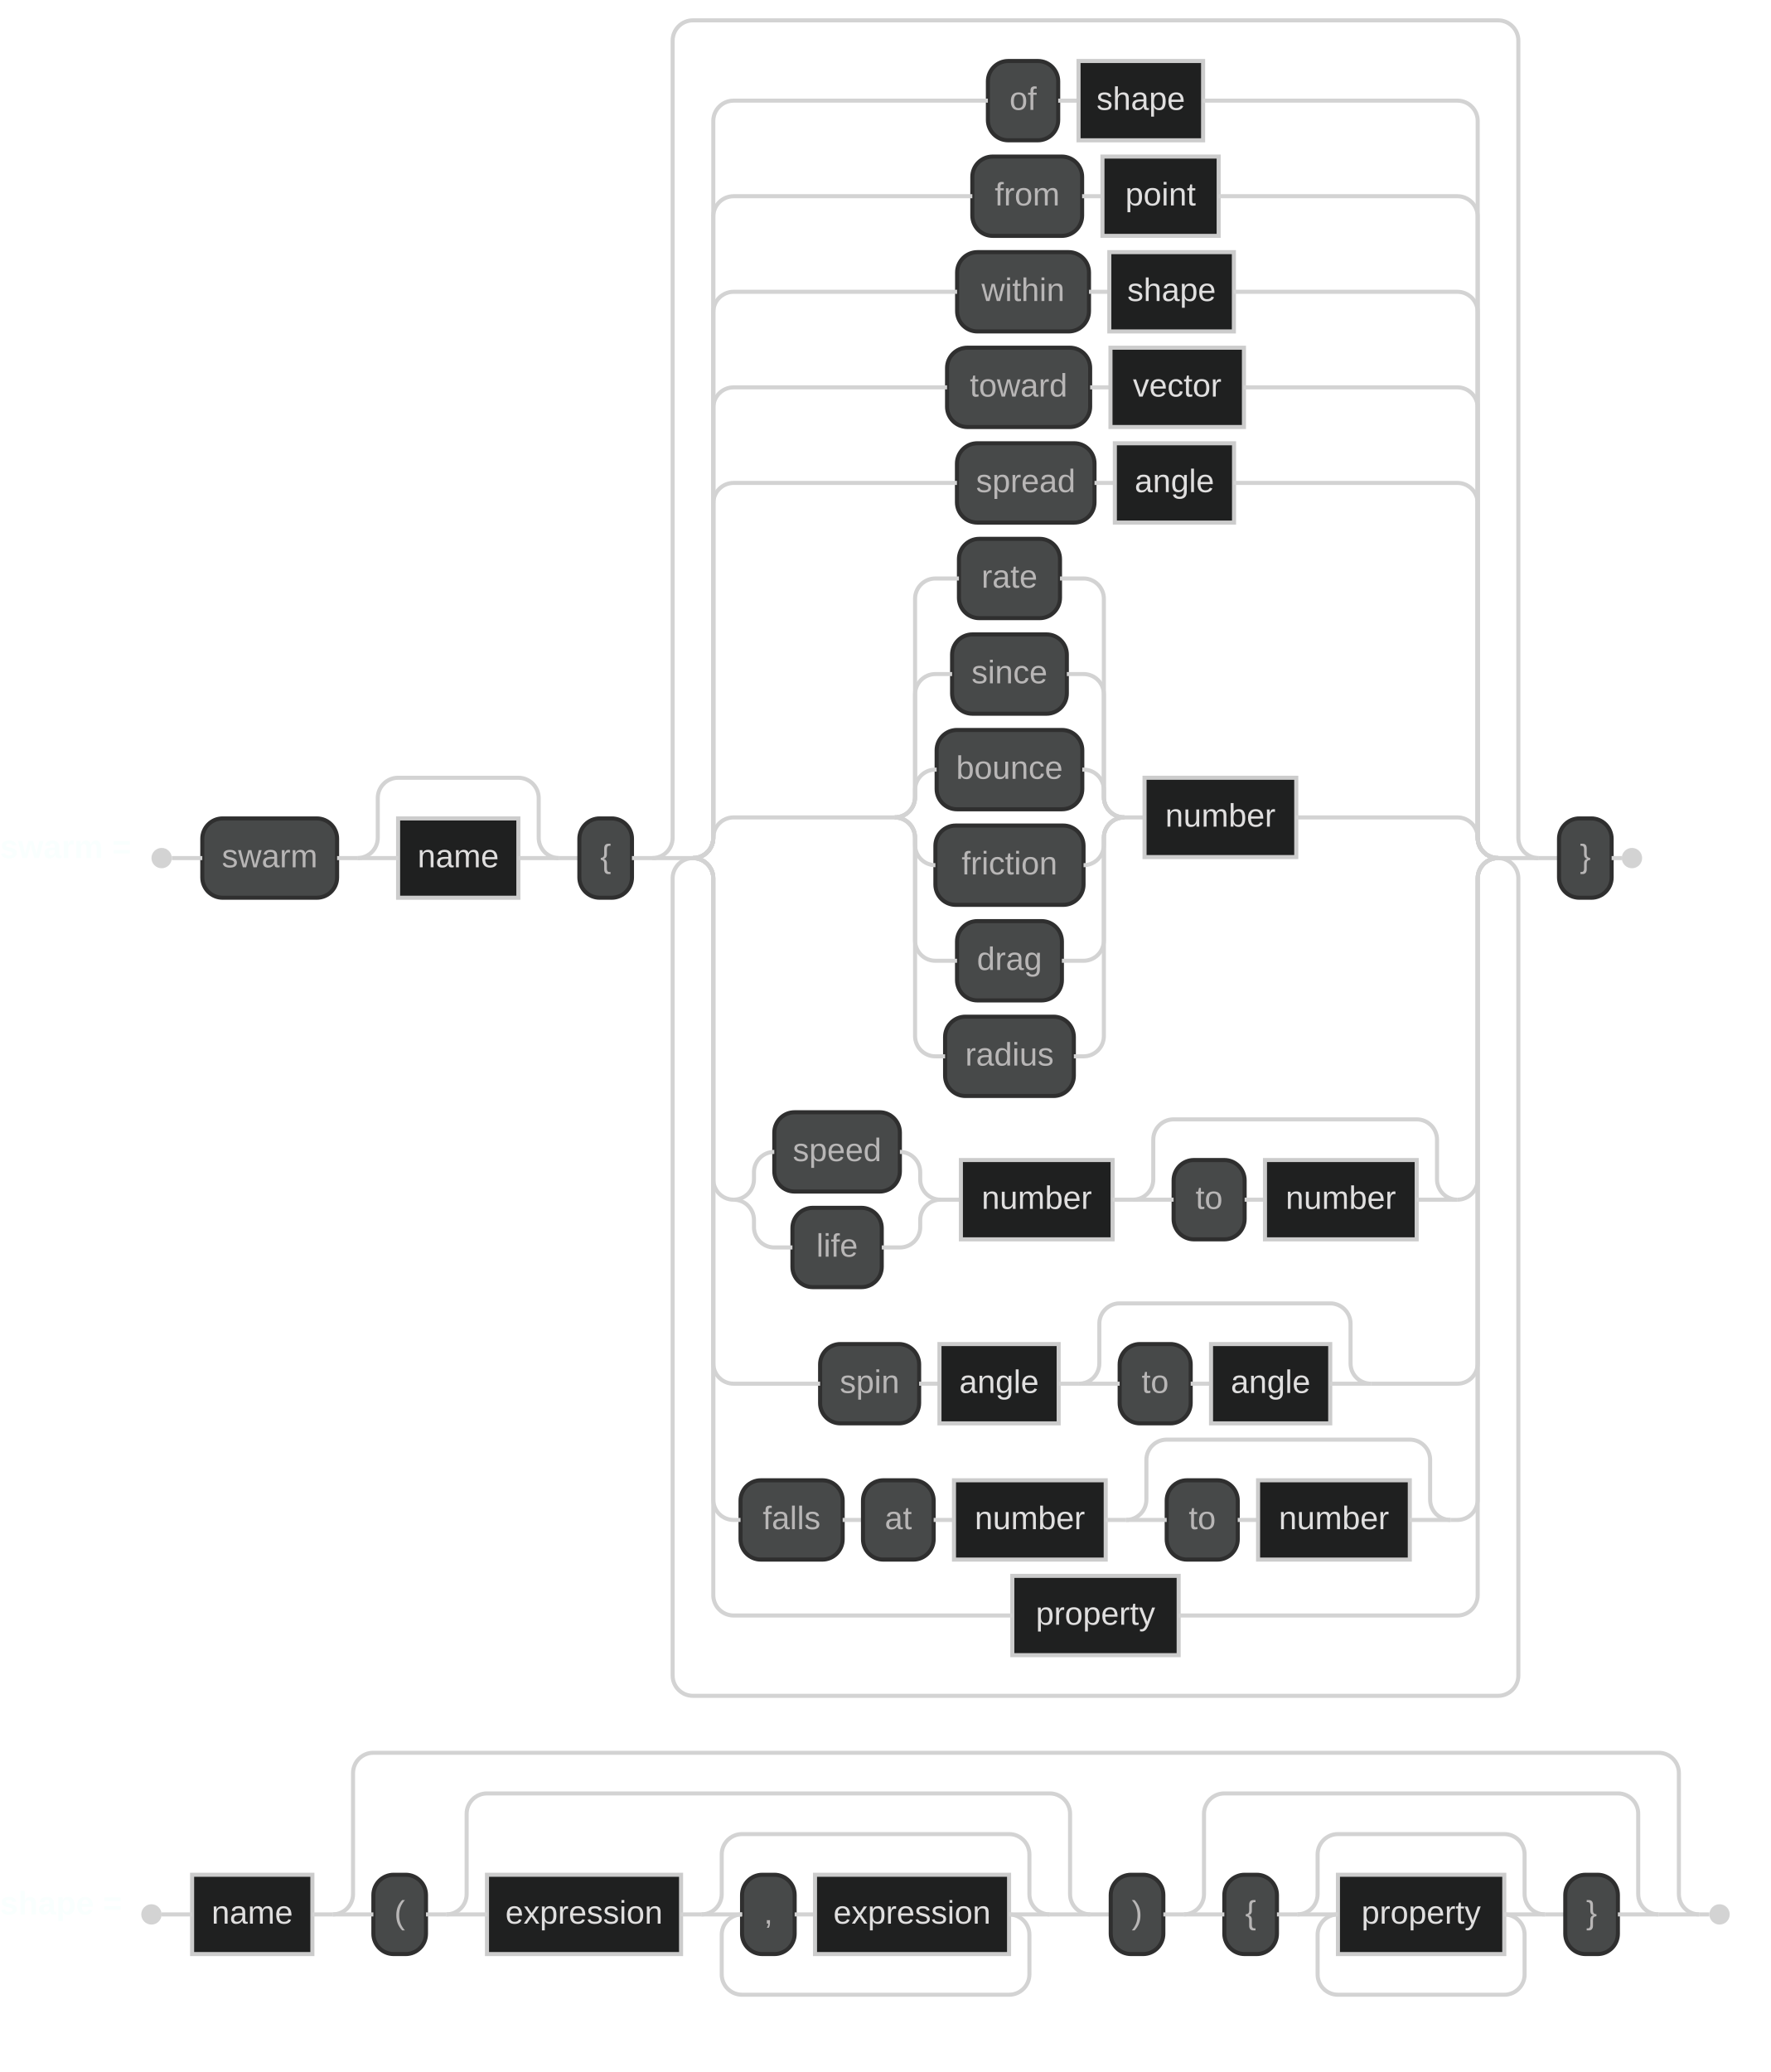
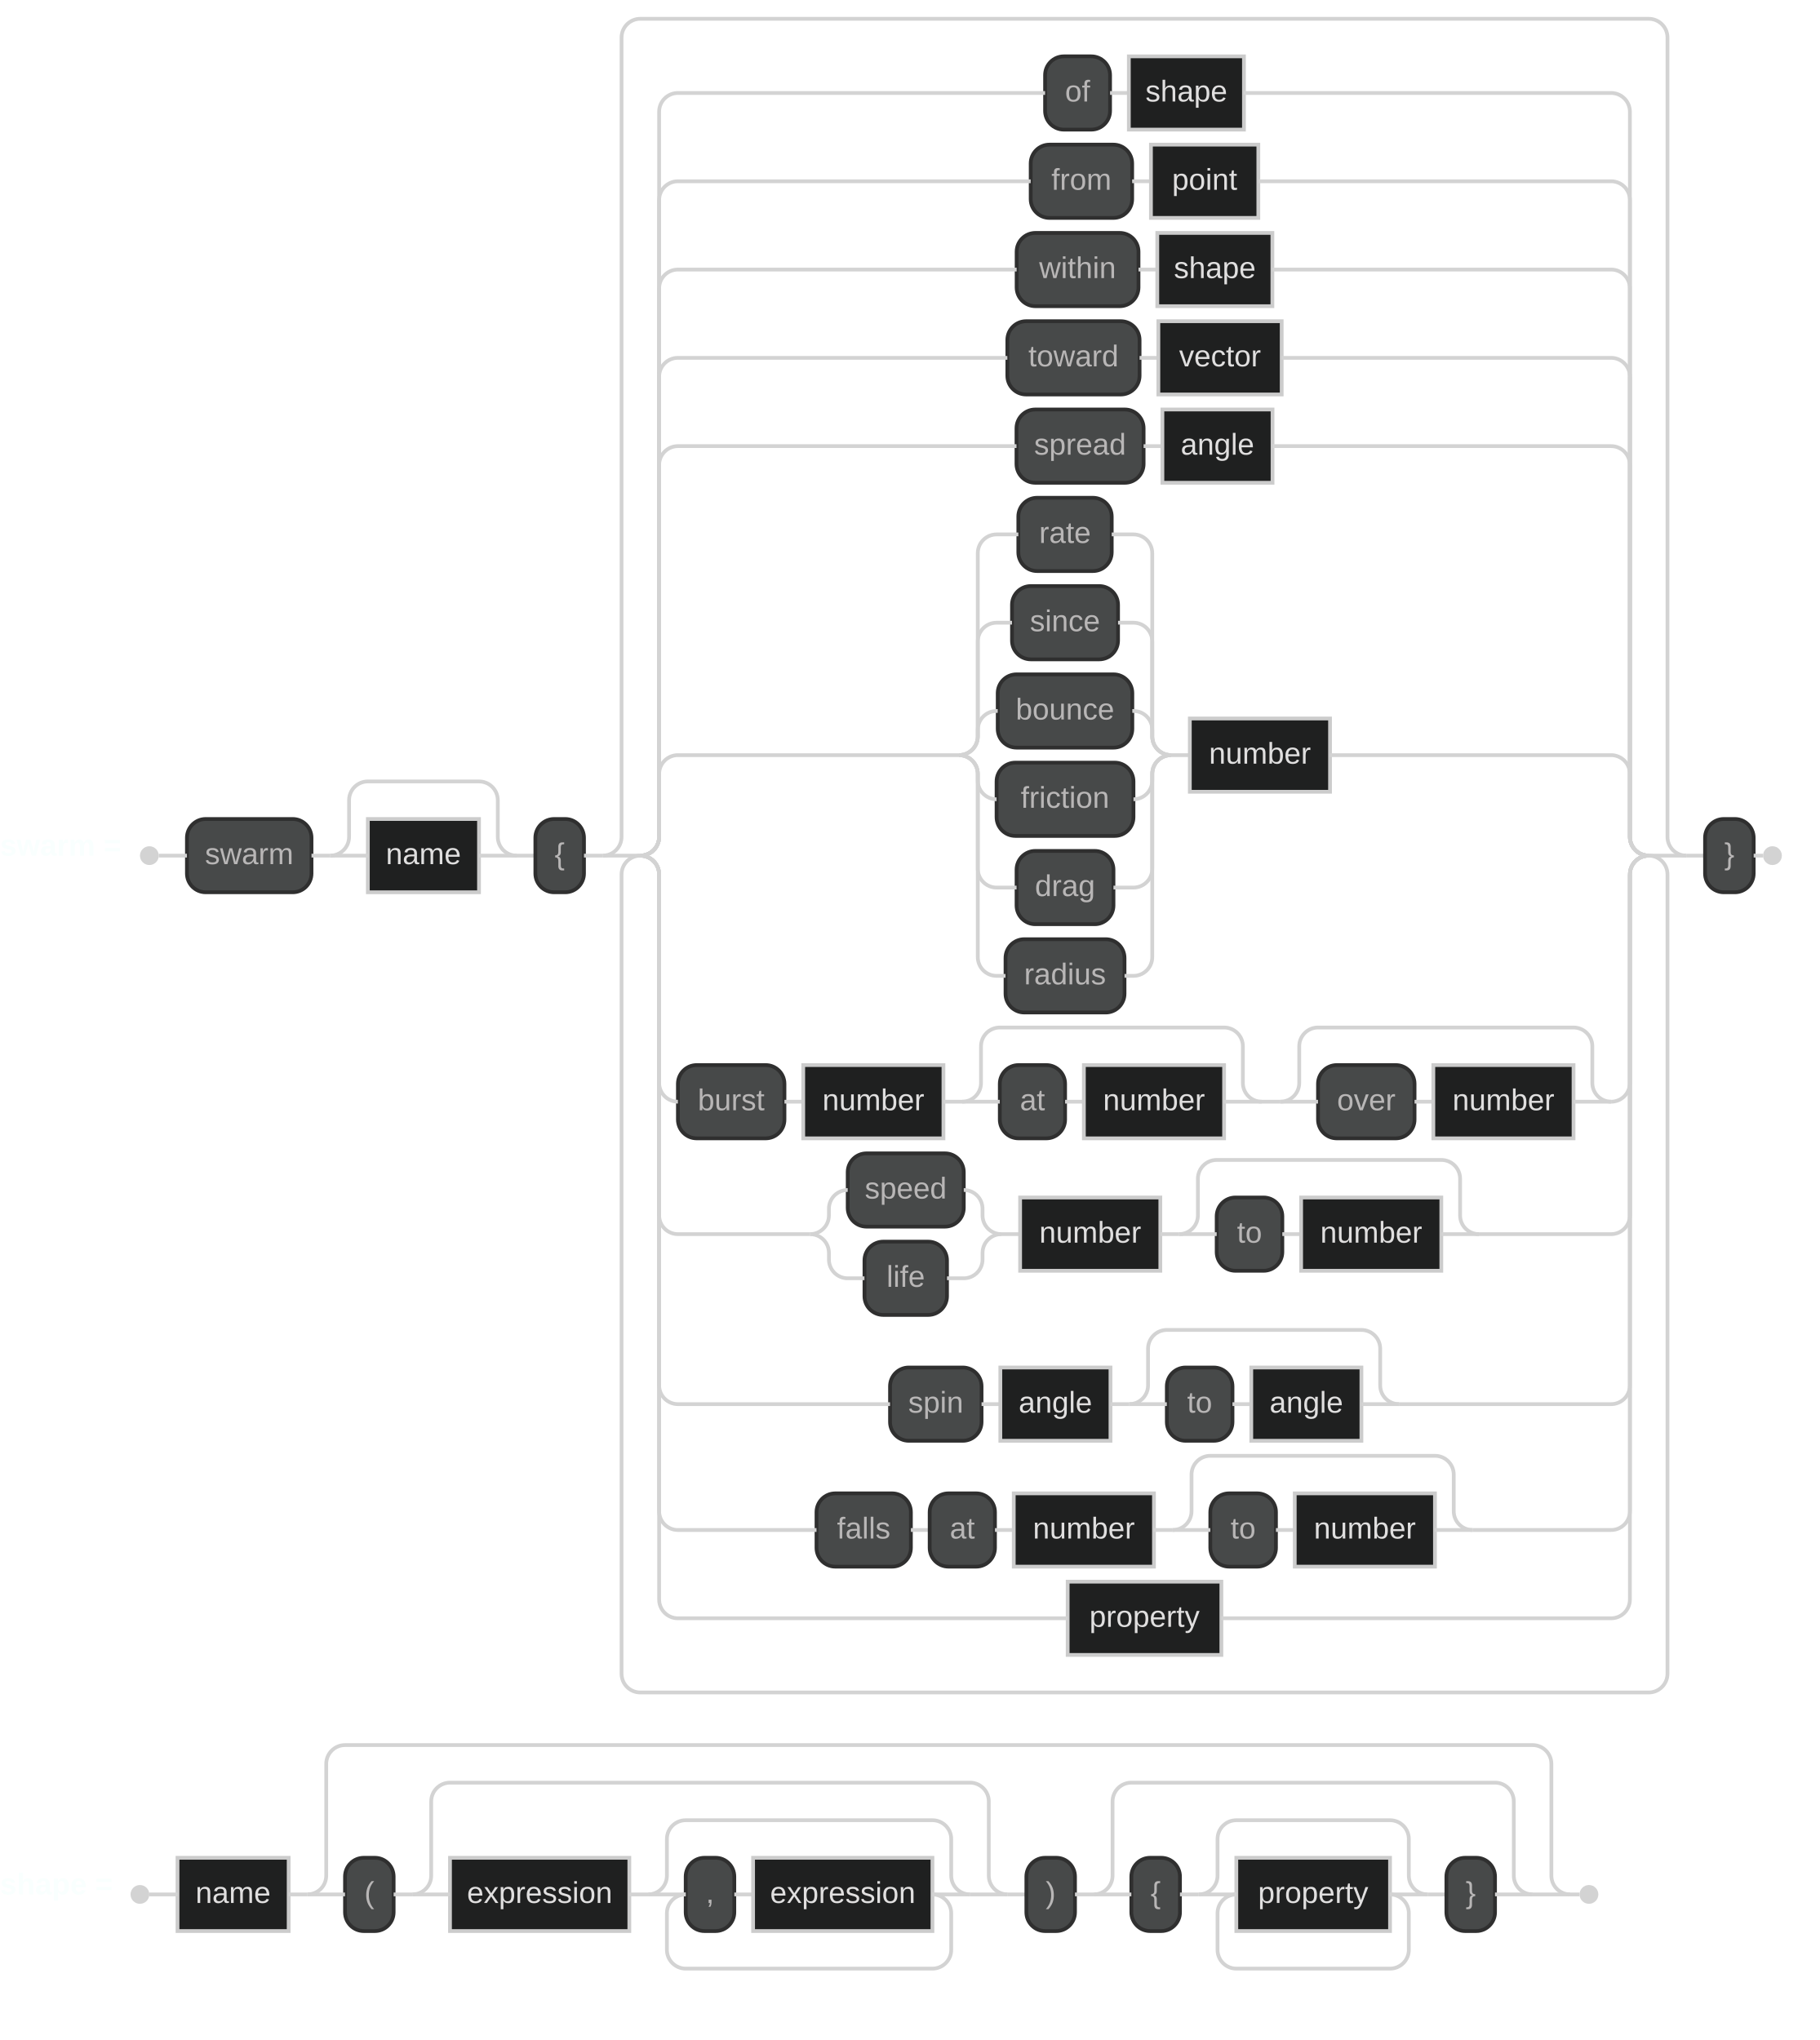
- <svg xmlns="http://www.w3.org/2000/svg" id="my-svg" width="100%" class="railroad-diagram" style="max-width: 870.734px; background-color: transparent;" viewBox="0 0 870.734 1019" role="graphics-document document" aria-roledescription="railroadEbnf">
+ <svg xmlns="http://www.w3.org/2000/svg" id="my-svg" width="100%" class="railroad-diagram" style="max-width: 968.406px; background-color: transparent;" viewBox="0 0 968.406 1086" role="graphics-document document" aria-roledescription="railroadEbnf">
  <style>#my-svg{font-family:"trebuchet ms",verdana,arial,sans-serif;font-size:16px;fill:#ccc;}@keyframes edge-animation-frame{from{stroke-dashoffset:0;}}@keyframes dash{to{stroke-dashoffset:0;}}#my-svg .edge-animation-slow{stroke-dasharray:9,5!important;stroke-dashoffset:900;animation:dash 50s linear infinite;stroke-linecap:round;}#my-svg .edge-animation-fast{stroke-dasharray:9,5!important;stroke-dashoffset:900;animation:dash 20s linear infinite;stroke-linecap:round;}#my-svg .error-icon{fill:#a44141;}#my-svg .error-text{fill:#ddd;stroke:#ddd;}#my-svg .edge-thickness-normal{stroke-width:1px;}#my-svg .edge-thickness-thick{stroke-width:3.5px;}#my-svg .edge-pattern-solid{stroke-dasharray:0;}#my-svg .edge-thickness-invisible{stroke-width:0;fill:none;}#my-svg .edge-pattern-dashed{stroke-dasharray:3;}#my-svg .edge-pattern-dotted{stroke-dasharray:2;}#my-svg .marker{fill:lightgrey;stroke:lightgrey;}#my-svg .marker.cross{stroke:lightgrey;}#my-svg svg{font-family:"trebuchet ms",verdana,arial,sans-serif;font-size:16px;}#my-svg p{margin:0;}#my-svg .railroad-diagram{font-family:"trebuchet ms",verdana,arial,sans-serif;font-size:16px;}#my-svg .railroad-terminal rect{fill:hsl(180, 1.587%, 28.353%);stroke:hsl(180, 0%, 18.353%);stroke-width:2px;}#my-svg .railroad-terminal text{fill:rgb(183.848, 181.552, 181.552);font-family:"trebuchet ms",verdana,arial,sans-serif;font-size:16px;text-anchor:middle;dominant-baseline:middle;}#my-svg .railroad-nonterminal rect{fill:#1f2020;stroke:#cccccc;stroke-width:2px;}#my-svg .railroad-nonterminal text{fill:#e0dfdf;font-family:"trebuchet ms",verdana,arial,sans-serif;font-size:16px;text-anchor:middle;dominant-baseline:middle;}#my-svg .railroad-line{stroke:lightgrey;stroke-width:2px;fill:none;}#my-svg .railroad-start circle,#my-svg .railroad-end circle{fill:lightgrey;}#my-svg .railroad-comment ellipse{fill:#181818;stroke:hsl(20, 0%, 2.353%);stroke-width:2px;}#my-svg .railroad-comment text{fill:rgb(223, 223.667, 224);font-style:italic;font-family:"trebuchet ms",verdana,arial,sans-serif;font-size:16px;text-anchor:middle;dominant-baseline:middle;}#my-svg .railroad-special rect{fill:hsl(20, 1.587%, 12.353%);stroke:hsl(20, 0%, 2.353%);stroke-width:2px;stroke-dasharray:5,3;}#my-svg .railroad-special text{fill:#e0dfdf;font-family:"trebuchet ms",verdana,arial,sans-serif;font-size:16px;text-anchor:middle;dominant-baseline:middle;}#my-svg .railroad-rule-name{font-weight:bold;fill:#F9FFFE;font-family:"trebuchet ms",verdana,arial,sans-serif;font-size:16px;}#my-svg .node .neo-node{stroke:#ccc;}#my-svg [data-look="neo"].node rect,#my-svg [data-look="neo"].cluster rect,#my-svg [data-look="neo"].node polygon{stroke:url(#my-svg-gradient);filter:drop-shadow( 1px 2px 2px rgba(185,185,185,1));}#my-svg [data-look="neo"].swimlane.cluster rect{filter:none;}#my-svg [data-look="neo"].node path{stroke:url(#my-svg-gradient);stroke-width:1px;}#my-svg [data-look="neo"].node .outer-path{filter:drop-shadow( 1px 2px 2px rgba(185,185,185,1));}#my-svg [data-look="neo"].node .neo-line path{stroke:#ccc;filter:none;}#my-svg [data-look="neo"].node circle{stroke:url(#my-svg-gradient);filter:drop-shadow( 1px 2px 2px rgba(185,185,185,1));}#my-svg [data-look="neo"].node circle .state-start{fill:#000000;}#my-svg [data-look="neo"].icon-shape .icon{fill:url(#my-svg-gradient);filter:drop-shadow( 1px 2px 2px rgba(185,185,185,1));}#my-svg [data-look="neo"].icon-shape .icon-neo path{stroke:url(#my-svg-gradient);filter:drop-shadow( 1px 2px 2px rgba(185,185,185,1));}#my-svg :root{--mermaid-font-family:"trebuchet ms",verdana,arial,sans-serif;}</style>
  <g />
  <g class="railroad-rule" transform="translate(0, 10)">
    <g transform="translate(99.5, 0)">
      <g class="railroad-sequence">
-         <g class="railroad-terminal" transform="translate(0, 392.5)">
+         <g class="railroad-terminal" transform="translate(0, 426)">
          <rect x="0" y="0" width="66.297" height="39" rx="10" ry="10" />
          <text x="33.148" y="19.5">swarm</text>
        </g>
-         <path class="railroad-line" d="M 66.297 412 L 76.297 412" />
-         <g class="railroad-optional" transform="translate(76.29688, 372.5)">
+         <path class="railroad-line" d="M 66.297 445.5 L 76.297 445.5" />
+         <g class="railroad-optional" transform="translate(76.29688, 406)">
          <g class="railroad-nonterminal" transform="translate(20, 20)">
            <rect x="0" y="0" width="59.156" height="39" />
            <text x="29.578" y="19.5">name</text>
          </g>
          <path class="railroad-line" d="M 0 39.5 L 20 39.5" />
          <path class="railroad-line" d="M 79.156 39.5 L 99.156 39.5" />
          <path class="railroad-line" d="M 0 39.5 A 10 10 0 0 0 10 29.5 L 10 10 A 10 10 0 0 1 20 0 L 79.156 0 A 10 10 0 0 1 89.156 10 L 89.156 29.5 A 10 10 0 0 0 99.156 39.5" />
        </g>
-         <path class="railroad-line" d="M 175.453 412 L 185.453 412" />
-         <g class="railroad-terminal" transform="translate(185.4531, 392.5)">
+         <path class="railroad-line" d="M 175.453 445.5 L 185.453 445.5" />
+         <g class="railroad-terminal" transform="translate(185.4531, 426)">
          <rect x="0" y="0" width="25.875" height="39" rx="10" ry="10" />
          <text x="12.938" y="19.5">{</text>
        </g>
-         <path class="railroad-line" d="M 211.328 412 L 221.328 412" />
+         <path class="railroad-line" d="M 211.328 445.5 L 221.328 445.5" />
        <g class="railroad-repetition" transform="translate(221.3281, 0)">
          <g class="railroad-choice" transform="translate(20, 20)">
-             <g class="railroad-sequence" transform="translate(145.0547, 0)">
+             <g class="railroad-sequence" transform="translate(215.4297, 0)">
              <g class="railroad-terminal" transform="translate(0, 0)">
                <rect x="0" y="0" width="34.578" height="39" rx="10" ry="10" />
                <text x="17.289" y="19.5">of</text>
              </g>
              <path class="railroad-line" d="M 34.578 19.5 L 44.578 19.5" />
              <g class="railroad-nonterminal" transform="translate(44.57812, 0)">
                <rect x="0" y="0" width="61.266" height="39" />
                <text x="30.633" y="19.5">shape</text>
              </g>
            </g>
-             <path class="railroad-line" d="M 0 392 A 10 10 0 0 0 10 382 L 10 29.5 A 10 10 0 0 1 20 19.5 L 145.055 19.5" />
-             <path class="railroad-line" d="M 250.898 19.5 L 375.953 19.5 A 10 10 0 0 1 385.953 29.5 L 385.953 382 A 10 10 0 0 0 395.953 392" />
-             <g class="railroad-sequence" transform="translate(137.3984, 47)">
+             <path class="railroad-line" d="M 0 425.5 A 10 10 0 0 0 10 415.5 L 10 29.5 A 10 10 0 0 1 20 19.5 L 215.43 19.5" />
+             <path class="railroad-line" d="M 321.273 19.5 L 516.703 19.5 A 10 10 0 0 1 526.703 29.5 L 526.703 415.5 A 10 10 0 0 0 536.703 425.5" />
+             <g class="railroad-sequence" transform="translate(207.7734, 47)">
              <g class="railroad-terminal" transform="translate(0, 0)">
                <rect x="0" y="0" width="54" height="39" rx="10" ry="10" />
                <text x="27" y="19.5">from</text>
              </g>
              <path class="railroad-line" d="M 54 19.5 L 64 19.5" />
              <g class="railroad-nonterminal" transform="translate(64, 0)">
                <rect x="0" y="0" width="57.156" height="39" />
                <text x="28.578" y="19.5">point</text>
              </g>
            </g>
-             <path class="railroad-line" d="M 0 392 A 10 10 0 0 0 10 382 L 10 76.5 A 10 10 0 0 1 20 66.5 L 137.398 66.5" />
-             <path class="railroad-line" d="M 258.555 66.5 L 375.953 66.5 A 10 10 0 0 1 385.953 76.5 L 385.953 382 A 10 10 0 0 0 395.953 392" />
-             <g class="railroad-sequence" transform="translate(129.9141, 94)">
+             <path class="railroad-line" d="M 0 425.5 A 10 10 0 0 0 10 415.5 L 10 76.5 A 10 10 0 0 1 20 66.5 L 207.773 66.5" />
+             <path class="railroad-line" d="M 328.93 66.5 L 516.703 66.5 A 10 10 0 0 1 526.703 76.5 L 526.703 415.5 A 10 10 0 0 0 536.703 425.5" />
+             <g class="railroad-sequence" transform="translate(200.2891, 94)">
              <g class="railroad-terminal" transform="translate(0, 0)">
                <rect x="0" y="0" width="64.859" height="39" rx="10" ry="10" />
                <text x="32.43" y="19.5">within</text>
              </g>
              <path class="railroad-line" d="M 64.859 19.5 L 74.859 19.5" />
              <g class="railroad-nonterminal" transform="translate(74.85938, 0)">
                <rect x="0" y="0" width="61.266" height="39" />
                <text x="30.633" y="19.5">shape</text>
              </g>
            </g>
-             <path class="railroad-line" d="M 0 392 A 10 10 0 0 0 10 382 L 10 123.5 A 10 10 0 0 1 20 113.5 L 129.914 113.5" />
-             <path class="railroad-line" d="M 266.039 113.5 L 375.953 113.5 A 10 10 0 0 1 385.953 123.5 L 385.953 382 A 10 10 0 0 0 395.953 392" />
-             <g class="railroad-sequence" transform="translate(124.9688, 141)">
+             <path class="railroad-line" d="M 0 425.5 A 10 10 0 0 0 10 415.5 L 10 123.5 A 10 10 0 0 1 20 113.5 L 200.289 113.5" />
+             <path class="railroad-line" d="M 336.414 113.5 L 516.703 113.5 A 10 10 0 0 1 526.703 123.5 L 526.703 415.5 A 10 10 0 0 0 536.703 425.5" />
+             <g class="railroad-sequence" transform="translate(195.3438, 141)">
              <g class="railroad-terminal" transform="translate(0, 0)">
                <rect x="0" y="0" width="70.375" height="39" rx="10" ry="10" />
                <text x="35.188" y="19.5">toward</text>
              </g>
              <path class="railroad-line" d="M 70.375 19.5 L 80.375 19.5" />
              <g class="railroad-nonterminal" transform="translate(80.375, 0)">
                <rect x="0" y="0" width="65.641" height="39" />
                <text x="32.82" y="19.5">vector</text>
              </g>
            </g>
-             <path class="railroad-line" d="M 0 392 A 10 10 0 0 0 10 382 L 10 170.5 A 10 10 0 0 1 20 160.5 L 124.969 160.5" />
-             <path class="railroad-line" d="M 270.984 160.5 L 375.953 160.5 A 10 10 0 0 1 385.953 170.5 L 385.953 382 A 10 10 0 0 0 395.953 392" />
-             <g class="railroad-sequence" transform="translate(129.8359, 188)">
+             <path class="railroad-line" d="M 0 425.5 A 10 10 0 0 0 10 415.5 L 10 170.5 A 10 10 0 0 1 20 160.5 L 195.344 160.5" />
+             <path class="railroad-line" d="M 341.359 160.5 L 516.703 160.5 A 10 10 0 0 1 526.703 170.5 L 526.703 415.5 A 10 10 0 0 0 536.703 425.5" />
+             <g class="railroad-sequence" transform="translate(200.2109, 188)">
              <g class="railroad-terminal" transform="translate(0, 0)">
                <rect x="0" y="0" width="67.656" height="39" rx="10" ry="10" />
                <text x="33.828" y="19.5">spread</text>
              </g>
              <path class="railroad-line" d="M 67.656 19.5 L 77.656 19.5" />
              <g class="railroad-nonterminal" transform="translate(77.65625, 0)">
                <rect x="0" y="0" width="58.625" height="39" />
                <text x="29.312" y="19.5">angle</text>
              </g>
            </g>
-             <path class="railroad-line" d="M 0 392 A 10 10 0 0 0 10 382 L 10 217.5 A 10 10 0 0 1 20 207.5 L 129.836 207.5" />
-             <path class="railroad-line" d="M 266.117 207.5 L 375.953 207.5 A 10 10 0 0 1 385.953 217.5 L 385.953 382 A 10 10 0 0 0 395.953 392" />
-             <g class="railroad-sequence" transform="translate(99.23438, 235)">
+             <path class="railroad-line" d="M 0 425.5 A 10 10 0 0 0 10 415.5 L 10 217.5 A 10 10 0 0 1 20 207.5 L 200.211 207.5" />
+             <path class="railroad-line" d="M 336.492 207.5 L 516.703 207.5 A 10 10 0 0 1 526.703 217.5 L 526.703 415.5 A 10 10 0 0 0 536.703 425.5" />
+             <g class="railroad-sequence" transform="translate(169.6094, 235)">
              <g class="railroad-choice" transform="translate(0, 0)">
                <g class="railroad-terminal" transform="translate(31.57812, 0)">
                  <rect x="0" y="0" width="49.703" height="39" rx="10" ry="10" />
                  <text x="24.852" y="19.5">rate</text>
                </g>
                <path class="railroad-line" d="M 0 137 A 10 10 0 0 0 10 127 L 10 29.5 A 10 10 0 0 1 20 19.5 L 31.578 19.5" />
                <path class="railroad-line" d="M 81.281 19.5 L 92.859 19.5 A 10 10 0 0 1 102.859 29.5 L 102.859 127 A 10 10 0 0 0 112.859 137" />
                <g class="railroad-terminal" transform="translate(28.21094, 47)">
                  <rect x="0" y="0" width="56.438" height="39" rx="10" ry="10" />
                  <text x="28.219" y="19.5">since</text>
                </g>
                <path class="railroad-line" d="M 0 137 A 10 10 0 0 0 10 127 L 10 76.5 A 10 10 0 0 1 20 66.5 L 28.211 66.5" />
                <path class="railroad-line" d="M 84.648 66.5 L 92.859 66.5 A 10 10 0 0 1 102.859 76.5 L 102.859 127 A 10 10 0 0 0 112.859 137" />
                <g class="railroad-terminal" transform="translate(20.60938, 94)">
                  <rect x="0" y="0" width="71.641" height="39" rx="10" ry="10" />
                  <text x="35.82" y="19.5">bounce</text>
                </g>
                <path class="railroad-line" d="M 0 137 A 10 10 0 0 0 10 127 L 10 123.5 A 10 10 0 0 1 20 113.5 L 20.609 113.5" />
                <path class="railroad-line" d="M 92.25 113.5 L 92.859 113.5 A 10 10 0 0 1 102.859 123.5 L 102.859 127 A 10 10 0 0 0 112.859 137" />
                <g class="railroad-terminal" transform="translate(20, 141)">
                  <rect x="0" y="0" width="72.859" height="39" rx="10" ry="10" />
                  <text x="36.43" y="19.5">friction</text>
                </g>
                <path class="railroad-line" d="M 0 137 A 10 10 0 0 1 10 147 L 10 150.5 A 10 10 0 0 0 20 160.5 L 20 160.5" />
                <path class="railroad-line" d="M 92.859 160.5 L 92.859 160.5 A 10 10 0 0 0 102.859 150.5 L 102.859 147 A 10 10 0 0 1 112.859 137" />
                <g class="railroad-terminal" transform="translate(30.64062, 188)">
                  <rect x="0" y="0" width="51.578" height="39" rx="10" ry="10" />
                  <text x="25.789" y="19.5">drag</text>
                </g>
                <path class="railroad-line" d="M 0 137 A 10 10 0 0 1 10 147 L 10 197.5 A 10 10 0 0 0 20 207.5 L 30.641 207.5" />
                <path class="railroad-line" d="M 82.219 207.5 L 92.859 207.5 A 10 10 0 0 0 102.859 197.5 L 102.859 147 A 10 10 0 0 1 112.859 137" />
                <g class="railroad-terminal" transform="translate(24.76562, 235)">
                  <rect x="0" y="0" width="63.328" height="39" rx="10" ry="10" />
                  <text x="31.664" y="19.5">radius</text>
                </g>
                <path class="railroad-line" d="M 0 137 A 10 10 0 0 1 10 147 L 10 244.5 A 10 10 0 0 0 20 254.5 L 24.766 254.5" />
                <path class="railroad-line" d="M 88.094 254.5 L 92.859 254.5 A 10 10 0 0 0 102.859 244.5 L 102.859 147 A 10 10 0 0 1 112.859 137" />
              </g>
              <path class="railroad-line" d="M 112.859 137 L 122.859 137" />
              <g class="railroad-nonterminal" transform="translate(122.8594, 117.5)">
                <rect x="0" y="0" width="74.625" height="39" />
                <text x="37.312" y="19.5">number</text>
              </g>
            </g>
-             <path class="railroad-line" d="M 0 392 A 10 10 0 0 0 10 382 L 10 382 A 10 10 0 0 1 20 372 L 99.234 372" />
-             <path class="railroad-line" d="M 296.719 372 L 375.953 372 A 10 10 0 0 1 385.953 382 L 385.953 382 A 10 10 0 0 0 395.953 392" />
+             <path class="railroad-line" d="M 0 425.5 A 10 10 0 0 0 10 415.5 L 10 382 A 10 10 0 0 1 20 372 L 169.609 372" />
+             <path class="railroad-line" d="M 367.094 372 L 516.703 372 A 10 10 0 0 1 526.703 382 L 526.703 415.5 A 10 10 0 0 0 536.703 425.5" />
            <g class="railroad-sequence" transform="translate(20, 517)">
+               <g class="railroad-terminal" transform="translate(0, 20)">
+                 <rect x="0" y="0" width="56.703" height="39" rx="10" ry="10" />
+                 <text x="28.352" y="19.5">burst</text>
+               </g>
+               <path class="railroad-line" d="M 56.703 39.5 L 66.703 39.5" />
+               <g class="railroad-nonterminal" transform="translate(66.70312, 20)">
+                 <rect x="0" y="0" width="74.625" height="39" />
+                 <text x="37.312" y="19.5">number</text>
+               </g>
+               <path class="railroad-line" d="M 141.328 39.5 L 151.328 39.5" />
+               <g class="railroad-optional" transform="translate(151.3281, 0)">
+                 <g class="railroad-sequence" transform="translate(20, 20)">
+                   <g class="railroad-terminal" transform="translate(0, 0)">
+                     <rect x="0" y="0" width="34.75" height="39" rx="10" ry="10" />
+                     <text x="17.375" y="19.5">at</text>
+                   </g>
+                   <path class="railroad-line" d="M 34.75 19.5 L 44.75 19.5" />
+                   <g class="railroad-nonterminal" transform="translate(44.75, 0)">
+                     <rect x="0" y="0" width="74.625" height="39" />
+                     <text x="37.312" y="19.5">number</text>
+                   </g>
+                 </g>
+                 <path class="railroad-line" d="M 0 39.5 L 20 39.5" />
+                 <path class="railroad-line" d="M 139.375 39.5 L 159.375 39.5" />
+                 <path class="railroad-line" d="M 0 39.5 A 10 10 0 0 0 10 29.5 L 10 10 A 10 10 0 0 1 20 0 L 139.375 0 A 10 10 0 0 1 149.375 10 L 149.375 29.5 A 10 10 0 0 0 159.375 39.5" />
+               </g>
+               <path class="railroad-line" d="M 310.703 39.5 L 320.703 39.5" />
+               <g class="railroad-optional" transform="translate(320.7031, 0)">
+                 <g class="railroad-sequence" transform="translate(20, 20)">
+                   <g class="railroad-terminal" transform="translate(0, 0)">
+                     <rect x="0" y="0" width="51.375" height="39" rx="10" ry="10" />
+                     <text x="25.688" y="19.5">over</text>
+                   </g>
+                   <path class="railroad-line" d="M 51.375 19.5 L 61.375 19.5" />
+                   <g class="railroad-nonterminal" transform="translate(61.375, 0)">
+                     <rect x="0" y="0" width="74.625" height="39" />
+                     <text x="37.312" y="19.5">number</text>
+                   </g>
+                 </g>
+                 <path class="railroad-line" d="M 0 39.5 L 20 39.5" />
+                 <path class="railroad-line" d="M 156 39.5 L 176 39.5" />
+                 <path class="railroad-line" d="M 0 39.5 A 10 10 0 0 0 10 29.5 L 10 10 A 10 10 0 0 1 20 0 L 156 0 A 10 10 0 0 1 166 10 L 166 29.5 A 10 10 0 0 0 176 39.5" />
+               </g>
+             </g>
+             <path class="railroad-line" d="M 0 425.5 A 10 10 0 0 1 10 435.5 L 10 546.5 A 10 10 0 0 0 20 556.5 L 20 556.5" />
+             <path class="railroad-line" d="M 516.703 556.5 L 516.703 556.5 A 10 10 0 0 0 526.703 546.5 L 526.703 435.5 A 10 10 0 0 1 536.703 425.5" />
+             <g class="railroad-sequence" transform="translate(90.375, 584)">
              <g class="railroad-choice" transform="translate(0, 0)">
                <g class="railroad-terminal" transform="translate(20, 0)">
                  <rect x="0" y="0" width="61.766" height="39" rx="10" ry="10" />
                  <text x="30.883" y="19.5">speed</text>
                </g>
                <path class="railroad-line" d="M 0 43 A 10 10 0 0 0 10 33 L 10 29.5 A 10 10 0 0 1 20 19.5 L 20 19.5" />
                <path class="railroad-line" d="M 81.766 19.5 L 81.766 19.5 A 10 10 0 0 1 91.766 29.5 L 91.766 33 A 10 10 0 0 0 101.766 43" />
                <g class="railroad-terminal" transform="translate(28.92188, 47)">
                  <rect x="0" y="0" width="43.922" height="39" rx="10" ry="10" />
                  <text x="21.961" y="19.5">life</text>
                </g>
                <path class="railroad-line" d="M 0 43 A 10 10 0 0 1 10 53 L 10 56.5 A 10 10 0 0 0 20 66.5 L 28.922 66.5" />
                <path class="railroad-line" d="M 72.844 66.5 L 81.766 66.5 A 10 10 0 0 0 91.766 56.5 L 91.766 53 A 10 10 0 0 1 101.766 43" />
              </g>
              <path class="railroad-line" d="M 101.766 43 L 111.766 43" />
              <g class="railroad-nonterminal" transform="translate(111.7656, 23.5)">
                <rect x="0" y="0" width="74.625" height="39" />
                <text x="37.312" y="19.5">number</text>
              </g>
              <path class="railroad-line" d="M 186.391 43 L 196.391 43" />
              <g class="railroad-optional" transform="translate(196.3906, 3.5)">
                <g class="railroad-sequence" transform="translate(20, 20)">
                  <g class="railroad-terminal" transform="translate(0, 0)">
                    <rect x="0" y="0" width="34.938" height="39" rx="10" ry="10" />
                    <text x="17.469" y="19.5">to</text>
                  </g>
                  <path class="railroad-line" d="M 34.938 19.5 L 44.938 19.5" />
                  <g class="railroad-nonterminal" transform="translate(44.9375, 0)">
                    <rect x="0" y="0" width="74.625" height="39" />
                    <text x="37.312" y="19.5">number</text>
                  </g>
                </g>
                <path class="railroad-line" d="M 0 39.5 L 20 39.5" />
                <path class="railroad-line" d="M 139.562 39.5 L 159.562 39.5" />
                <path class="railroad-line" d="M 0 39.5 A 10 10 0 0 0 10 29.5 L 10 10 A 10 10 0 0 1 20 0 L 139.562 0 A 10 10 0 0 1 149.562 10 L 149.562 29.5 A 10 10 0 0 0 159.562 39.5" />
              </g>
            </g>
-             <path class="railroad-line" d="M 0 392 A 10 10 0 0 1 10 402 L 10 550 A 10 10 0 0 0 20 560 L 20 560" />
-             <path class="railroad-line" d="M 375.953 560 L 375.953 560 A 10 10 0 0 0 385.953 550 L 385.953 402 A 10 10 0 0 1 395.953 392" />
-             <g class="railroad-sequence" transform="translate(62.53125, 611)">
+             <path class="railroad-line" d="M 0 425.5 A 10 10 0 0 1 10 435.5 L 10 617 A 10 10 0 0 0 20 627 L 90.375 627" />
+             <path class="railroad-line" d="M 446.328 627 L 516.703 627 A 10 10 0 0 0 526.703 617 L 526.703 435.5 A 10 10 0 0 1 536.703 425.5" />
+             <g class="railroad-sequence" transform="translate(132.9062, 678)">
              <g class="railroad-terminal" transform="translate(0, 20)">
                <rect x="0" y="0" width="48.703" height="39" rx="10" ry="10" />
                <text x="24.352" y="19.5">spin</text>
              </g>
              <path class="railroad-line" d="M 48.703 39.5 L 58.703 39.5" />
              <g class="railroad-nonterminal" transform="translate(58.70312, 20)">
                <rect x="0" y="0" width="58.625" height="39" />
                <text x="29.312" y="19.5">angle</text>
              </g>
              <path class="railroad-line" d="M 117.328 39.5 L 127.328 39.5" />
              <g class="railroad-optional" transform="translate(127.3281, 0)">
                <g class="railroad-sequence" transform="translate(20, 20)">
                  <g class="railroad-terminal" transform="translate(0, 0)">
                    <rect x="0" y="0" width="34.938" height="39" rx="10" ry="10" />
                    <text x="17.469" y="19.5">to</text>
                  </g>
                  <path class="railroad-line" d="M 34.938 19.5 L 44.938 19.5" />
                  <g class="railroad-nonterminal" transform="translate(44.9375, 0)">
                    <rect x="0" y="0" width="58.625" height="39" />
                    <text x="29.312" y="19.5">angle</text>
                  </g>
                </g>
                <path class="railroad-line" d="M 0 39.5 L 20 39.5" />
                <path class="railroad-line" d="M 123.562 39.5 L 143.562 39.5" />
                <path class="railroad-line" d="M 0 39.5 A 10 10 0 0 0 10 29.5 L 10 10 A 10 10 0 0 1 20 0 L 123.562 0 A 10 10 0 0 1 133.562 10 L 133.562 29.5 A 10 10 0 0 0 143.562 39.5" />
              </g>
            </g>
-             <path class="railroad-line" d="M 0 392 A 10 10 0 0 1 10 402 L 10 640.5 A 10 10 0 0 0 20 650.5 L 62.531 650.5" />
-             <path class="railroad-line" d="M 333.422 650.5 L 375.953 650.5 A 10 10 0 0 0 385.953 640.5 L 385.953 402 A 10 10 0 0 1 395.953 392" />
-             <g class="railroad-sequence" transform="translate(23.39062, 678)">
+             <path class="railroad-line" d="M 0 425.5 A 10 10 0 0 1 10 435.5 L 10 707.5 A 10 10 0 0 0 20 717.5 L 132.906 717.5" />
+             <path class="railroad-line" d="M 403.797 717.5 L 516.703 717.5 A 10 10 0 0 0 526.703 707.5 L 526.703 435.5 A 10 10 0 0 1 536.703 425.5" />
+             <g class="railroad-sequence" transform="translate(93.76562, 745)">
              <g class="railroad-terminal" transform="translate(0, 20)">
                <rect x="0" y="0" width="50.234" height="39" rx="10" ry="10" />
                <text x="25.117" y="19.5">falls</text>
              </g>
              <path class="railroad-line" d="M 50.234 39.5 L 60.234 39.5" />
              <g class="railroad-terminal" transform="translate(60.23438, 20)">
                <rect x="0" y="0" width="34.75" height="39" rx="10" ry="10" />
                <text x="17.375" y="19.5">at</text>
              </g>
              <path class="railroad-line" d="M 94.984 39.5 L 104.984 39.5" />
              <g class="railroad-nonterminal" transform="translate(104.9844, 20)">
                <rect x="0" y="0" width="74.625" height="39" />
                <text x="37.312" y="19.5">number</text>
              </g>
              <path class="railroad-line" d="M 179.609 39.5 L 189.609 39.5" />
              <g class="railroad-optional" transform="translate(189.6094, 0)">
                <g class="railroad-sequence" transform="translate(20, 20)">
                  <g class="railroad-terminal" transform="translate(0, 0)">
                    <rect x="0" y="0" width="34.938" height="39" rx="10" ry="10" />
                    <text x="17.469" y="19.5">to</text>
                  </g>
                  <path class="railroad-line" d="M 34.938 19.5 L 44.938 19.5" />
                  <g class="railroad-nonterminal" transform="translate(44.9375, 0)">
                    <rect x="0" y="0" width="74.625" height="39" />
                    <text x="37.312" y="19.5">number</text>
                  </g>
                </g>
                <path class="railroad-line" d="M 0 39.5 L 20 39.5" />
                <path class="railroad-line" d="M 139.562 39.5 L 159.562 39.5" />
                <path class="railroad-line" d="M 0 39.5 A 10 10 0 0 0 10 29.5 L 10 10 A 10 10 0 0 1 20 0 L 139.562 0 A 10 10 0 0 1 149.562 10 L 149.562 29.5 A 10 10 0 0 0 159.562 39.5" />
              </g>
            </g>
-             <path class="railroad-line" d="M 0 392 A 10 10 0 0 1 10 402 L 10 707.5 A 10 10 0 0 0 20 717.5 L 23.391 717.5" />
-             <path class="railroad-line" d="M 372.562 717.5 L 375.953 717.5 A 10 10 0 0 0 385.953 707.5 L 385.953 402 A 10 10 0 0 1 395.953 392" />
-             <g class="railroad-nonterminal" transform="translate(157.0703, 745)">
+             <path class="railroad-line" d="M 0 425.5 A 10 10 0 0 1 10 435.5 L 10 774.5 A 10 10 0 0 0 20 784.5 L 93.766 784.5" />
+             <path class="railroad-line" d="M 442.938 784.5 L 516.703 784.5 A 10 10 0 0 0 526.703 774.5 L 526.703 435.5 A 10 10 0 0 1 536.703 425.5" />
+             <g class="railroad-nonterminal" transform="translate(227.4453, 812)">
              <rect x="0" y="0" width="81.812" height="39" />
              <text x="40.906" y="19.5">property</text>
            </g>
-             <path class="railroad-line" d="M 0 392 A 10 10 0 0 1 10 402 L 10 754.5 A 10 10 0 0 0 20 764.5 L 157.07 764.5" />
-             <path class="railroad-line" d="M 238.883 764.5 L 375.953 764.5 A 10 10 0 0 0 385.953 754.5 L 385.953 402 A 10 10 0 0 1 395.953 392" />
+             <path class="railroad-line" d="M 0 425.5 A 10 10 0 0 1 10 435.5 L 10 821.5 A 10 10 0 0 0 20 831.5 L 227.445 831.5" />
+             <path class="railroad-line" d="M 309.258 831.5 L 516.703 831.5 A 10 10 0 0 0 526.703 821.5 L 526.703 435.5 A 10 10 0 0 1 536.703 425.5" />
          </g>
-           <path class="railroad-line" d="M 0 412 L 20 412" />
-           <path class="railroad-line" d="M 415.953 412 L 435.953 412" />
-           <path class="railroad-line" d="M 415.953 412 A 10 10 0 0 1 425.953 422 L 425.953 814 A 10 10 0 0 1 415.953 824 L 20 824 A 10 10 0 0 1 10 814 L 10 422 A 10 10 0 0 1 20 412" />
-           <path class="railroad-line" d="M 0 412 A 10 10 0 0 0 10 402 L 10 10 A 10 10 0 0 1 20 0 L 415.953 0 A 10 10 0 0 1 425.953 10 L 425.953 402 A 10 10 0 0 0 435.953 412" />
-         </g>
-         <path class="railroad-line" d="M 657.281 412 L 667.281 412" />
-         <g class="railroad-terminal" transform="translate(667.2812, 392.5)">
+           <path class="railroad-line" d="M 0 445.5 L 20 445.5" />
+           <path class="railroad-line" d="M 556.703 445.5 L 576.703 445.5" />
+           <path class="railroad-line" d="M 556.703 445.5 A 10 10 0 0 1 566.703 455.5 L 566.703 881 A 10 10 0 0 1 556.703 891 L 20 891 A 10 10 0 0 1 10 881 L 10 455.5 A 10 10 0 0 1 20 445.5" />
+           <path class="railroad-line" d="M 0 445.5 A 10 10 0 0 0 10 435.5 L 10 10 A 10 10 0 0 1 20 0 L 556.703 0 A 10 10 0 0 1 566.703 10 L 566.703 435.5 A 10 10 0 0 0 576.703 445.5" />
+         </g>
+         <path class="railroad-line" d="M 798.031 445.5 L 808.031 445.5" />
+         <g class="railroad-terminal" transform="translate(808.0312, 426)">
          <rect x="0" y="0" width="25.875" height="39" rx="10" ry="10" />
          <text x="12.938" y="19.5">}</text>
        </g>
      </g>
    </g>
    <g class="railroad-rule-name-group">
-       <text class="railroad-rule-name" x="0" y="412">swarm =</text>
+       <text class="railroad-rule-name" x="0" y="445.5">swarm =</text>
    </g>
    <g class="railroad-start">
-       <circle cx="79.5" cy="412" r="5" />
+       <circle cx="79.5" cy="445.5" r="5" />
    </g>
    <g class="railroad-end">
-       <circle cx="802.656" cy="412" r="5" />
-     </g>
-     <path class="railroad-line" d="M 84.5 412 L 99.5 412" />
-     <path class="railroad-line" d="M 792.656 412 L 797.656 412" />
+       <circle cx="943.406" cy="445.5" r="5" />
+     </g>
+     <path class="railroad-line" d="M 84.5 445.5 L 99.5 445.5" />
+     <path class="railroad-line" d="M 933.406 445.5 L 938.406 445.5" />
  </g>
-   <g class="railroad-rule" transform="translate(0, 862)">
+   <g class="railroad-rule" transform="translate(0, 929)">
    <g transform="translate(94.48438, 0)">
      <g class="railroad-sequence">
        <g class="railroad-nonterminal" transform="translate(0, 60)">
          <rect x="0" y="0" width="59.156" height="39" />
          <text x="29.578" y="19.5">name</text>
        </g>
        <path class="railroad-line" d="M 59.156 79.5 L 69.156 79.5" />
        <g class="railroad-optional" transform="translate(69.15625, 0)">
          <g class="railroad-sequence" transform="translate(20, 20)">
            <g class="railroad-terminal" transform="translate(0, 40)">
              <rect x="0" y="0" width="25.875" height="39" rx="10" ry="10" />
              <text x="12.938" y="19.5">(</text>
            </g>
            <path class="railroad-line" d="M 25.875 59.5 L 35.875 59.5" />
            <g class="railroad-optional" transform="translate(35.875, 0)">
              <g class="railroad-sequence" transform="translate(20, 20)">
                <g class="railroad-nonterminal" transform="translate(0, 20)">
                  <rect x="0" y="0" width="95.453" height="39" />
                  <text x="47.727" y="19.5">expression</text>
                </g>
                <path class="railroad-line" d="M 95.453 39.5 L 105.453 39.5" />
                <g class="railroad-repetition" transform="translate(105.4531, 0)">
                  <g class="railroad-sequence" transform="translate(20, 20)">
                    <g class="railroad-terminal" transform="translate(0, 0)">
                      <rect x="0" y="0" width="25.875" height="39" rx="10" ry="10" />
                      <text x="12.938" y="19.5">,</text>
                    </g>
                    <path class="railroad-line" d="M 25.875 19.5 L 35.875 19.5" />
                    <g class="railroad-nonterminal" transform="translate(35.875, 0)">
                      <rect x="0" y="0" width="95.453" height="39" />
                      <text x="47.727" y="19.5">expression</text>
                    </g>
                  </g>
                  <path class="railroad-line" d="M 0 39.5 L 20 39.5" />
                  <path class="railroad-line" d="M 151.328 39.5 L 171.328 39.5" />
                  <path class="railroad-line" d="M 151.328 39.5 A 10 10 0 0 1 161.328 49.5 L 161.328 69 A 10 10 0 0 1 151.328 79 L 20 79 A 10 10 0 0 1 10 69 L 10 49.5 A 10 10 0 0 1 20 39.5" />
                  <path class="railroad-line" d="M 0 39.5 A 10 10 0 0 0 10 29.5 L 10 10 A 10 10 0 0 1 20 0 L 151.328 0 A 10 10 0 0 1 161.328 10 L 161.328 29.5 A 10 10 0 0 0 171.328 39.5" />
                </g>
              </g>
              <path class="railroad-line" d="M 0 59.5 L 20 59.5" />
              <path class="railroad-line" d="M 296.781 59.5 L 316.781 59.5" />
              <path class="railroad-line" d="M 0 59.5 A 10 10 0 0 0 10 49.5 L 10 10 A 10 10 0 0 1 20 0 L 296.781 0 A 10 10 0 0 1 306.781 10 L 306.781 49.5 A 10 10 0 0 0 316.781 59.5" />
            </g>
            <path class="railroad-line" d="M 352.656 59.5 L 362.656 59.5" />
            <g class="railroad-terminal" transform="translate(362.6562, 40)">
              <rect x="0" y="0" width="25.875" height="39" rx="10" ry="10" />
              <text x="12.938" y="19.5">)</text>
            </g>
            <path class="railroad-line" d="M 388.531 59.5 L 398.531 59.5" />
            <g class="railroad-optional" transform="translate(398.5312, 0)">
              <g class="railroad-sequence" transform="translate(20, 20)">
                <g class="railroad-terminal" transform="translate(0, 20)">
                  <rect x="0" y="0" width="25.875" height="39" rx="10" ry="10" />
                  <text x="12.938" y="19.5">{</text>
                </g>
                <path class="railroad-line" d="M 25.875 39.5 L 35.875 39.5" />
                <g class="railroad-repetition" transform="translate(35.875, 0)">
                  <g class="railroad-nonterminal" transform="translate(20, 20)">
                    <rect x="0" y="0" width="81.812" height="39" />
                    <text x="40.906" y="19.5">property</text>
                  </g>
                  <path class="railroad-line" d="M 0 39.5 L 20 39.5" />
                  <path class="railroad-line" d="M 101.812 39.5 L 121.812 39.5" />
                  <path class="railroad-line" d="M 101.812 39.5 A 10 10 0 0 1 111.812 49.5 L 111.812 69 A 10 10 0 0 1 101.812 79 L 20 79 A 10 10 0 0 1 10 69 L 10 49.5 A 10 10 0 0 1 20 39.5" />
                  <path class="railroad-line" d="M 0 39.5 A 10 10 0 0 0 10 29.5 L 10 10 A 10 10 0 0 1 20 0 L 101.812 0 A 10 10 0 0 1 111.812 10 L 111.812 29.5 A 10 10 0 0 0 121.812 39.5" />
                </g>
                <path class="railroad-line" d="M 157.688 39.5 L 167.688 39.5" />
                <g class="railroad-terminal" transform="translate(167.6875, 20)">
                  <rect x="0" y="0" width="25.875" height="39" rx="10" ry="10" />
                  <text x="12.938" y="19.5">}</text>
                </g>
              </g>
              <path class="railroad-line" d="M 0 59.5 L 20 59.5" />
              <path class="railroad-line" d="M 213.562 59.5 L 233.562 59.5" />
              <path class="railroad-line" d="M 0 59.5 A 10 10 0 0 0 10 49.5 L 10 10 A 10 10 0 0 1 20 0 L 213.562 0 A 10 10 0 0 1 223.562 10 L 223.562 49.5 A 10 10 0 0 0 233.562 59.5" />
            </g>
          </g>
          <path class="railroad-line" d="M 0 79.5 L 20 79.5" />
          <path class="railroad-line" d="M 652.094 79.5 L 672.094 79.5" />
          <path class="railroad-line" d="M 0 79.5 A 10 10 0 0 0 10 69.5 L 10 10 A 10 10 0 0 1 20 0 L 652.094 0 A 10 10 0 0 1 662.094 10 L 662.094 69.5 A 10 10 0 0 0 672.094 79.5" />
        </g>
      </g>
    </g>
    <g class="railroad-rule-name-group">
      <text class="railroad-rule-name" x="0" y="79.5">shape =</text>
    </g>
    <g class="railroad-start">
      <circle cx="74.484" cy="79.5" r="5" />
    </g>
    <g class="railroad-end">
      <circle cx="845.734" cy="79.5" r="5" />
    </g>
    <path class="railroad-line" d="M 79.484 79.5 L 94.484 79.5" />
    <path class="railroad-line" d="M 835.734 79.5 L 840.734 79.5" />
  </g>
</svg>
